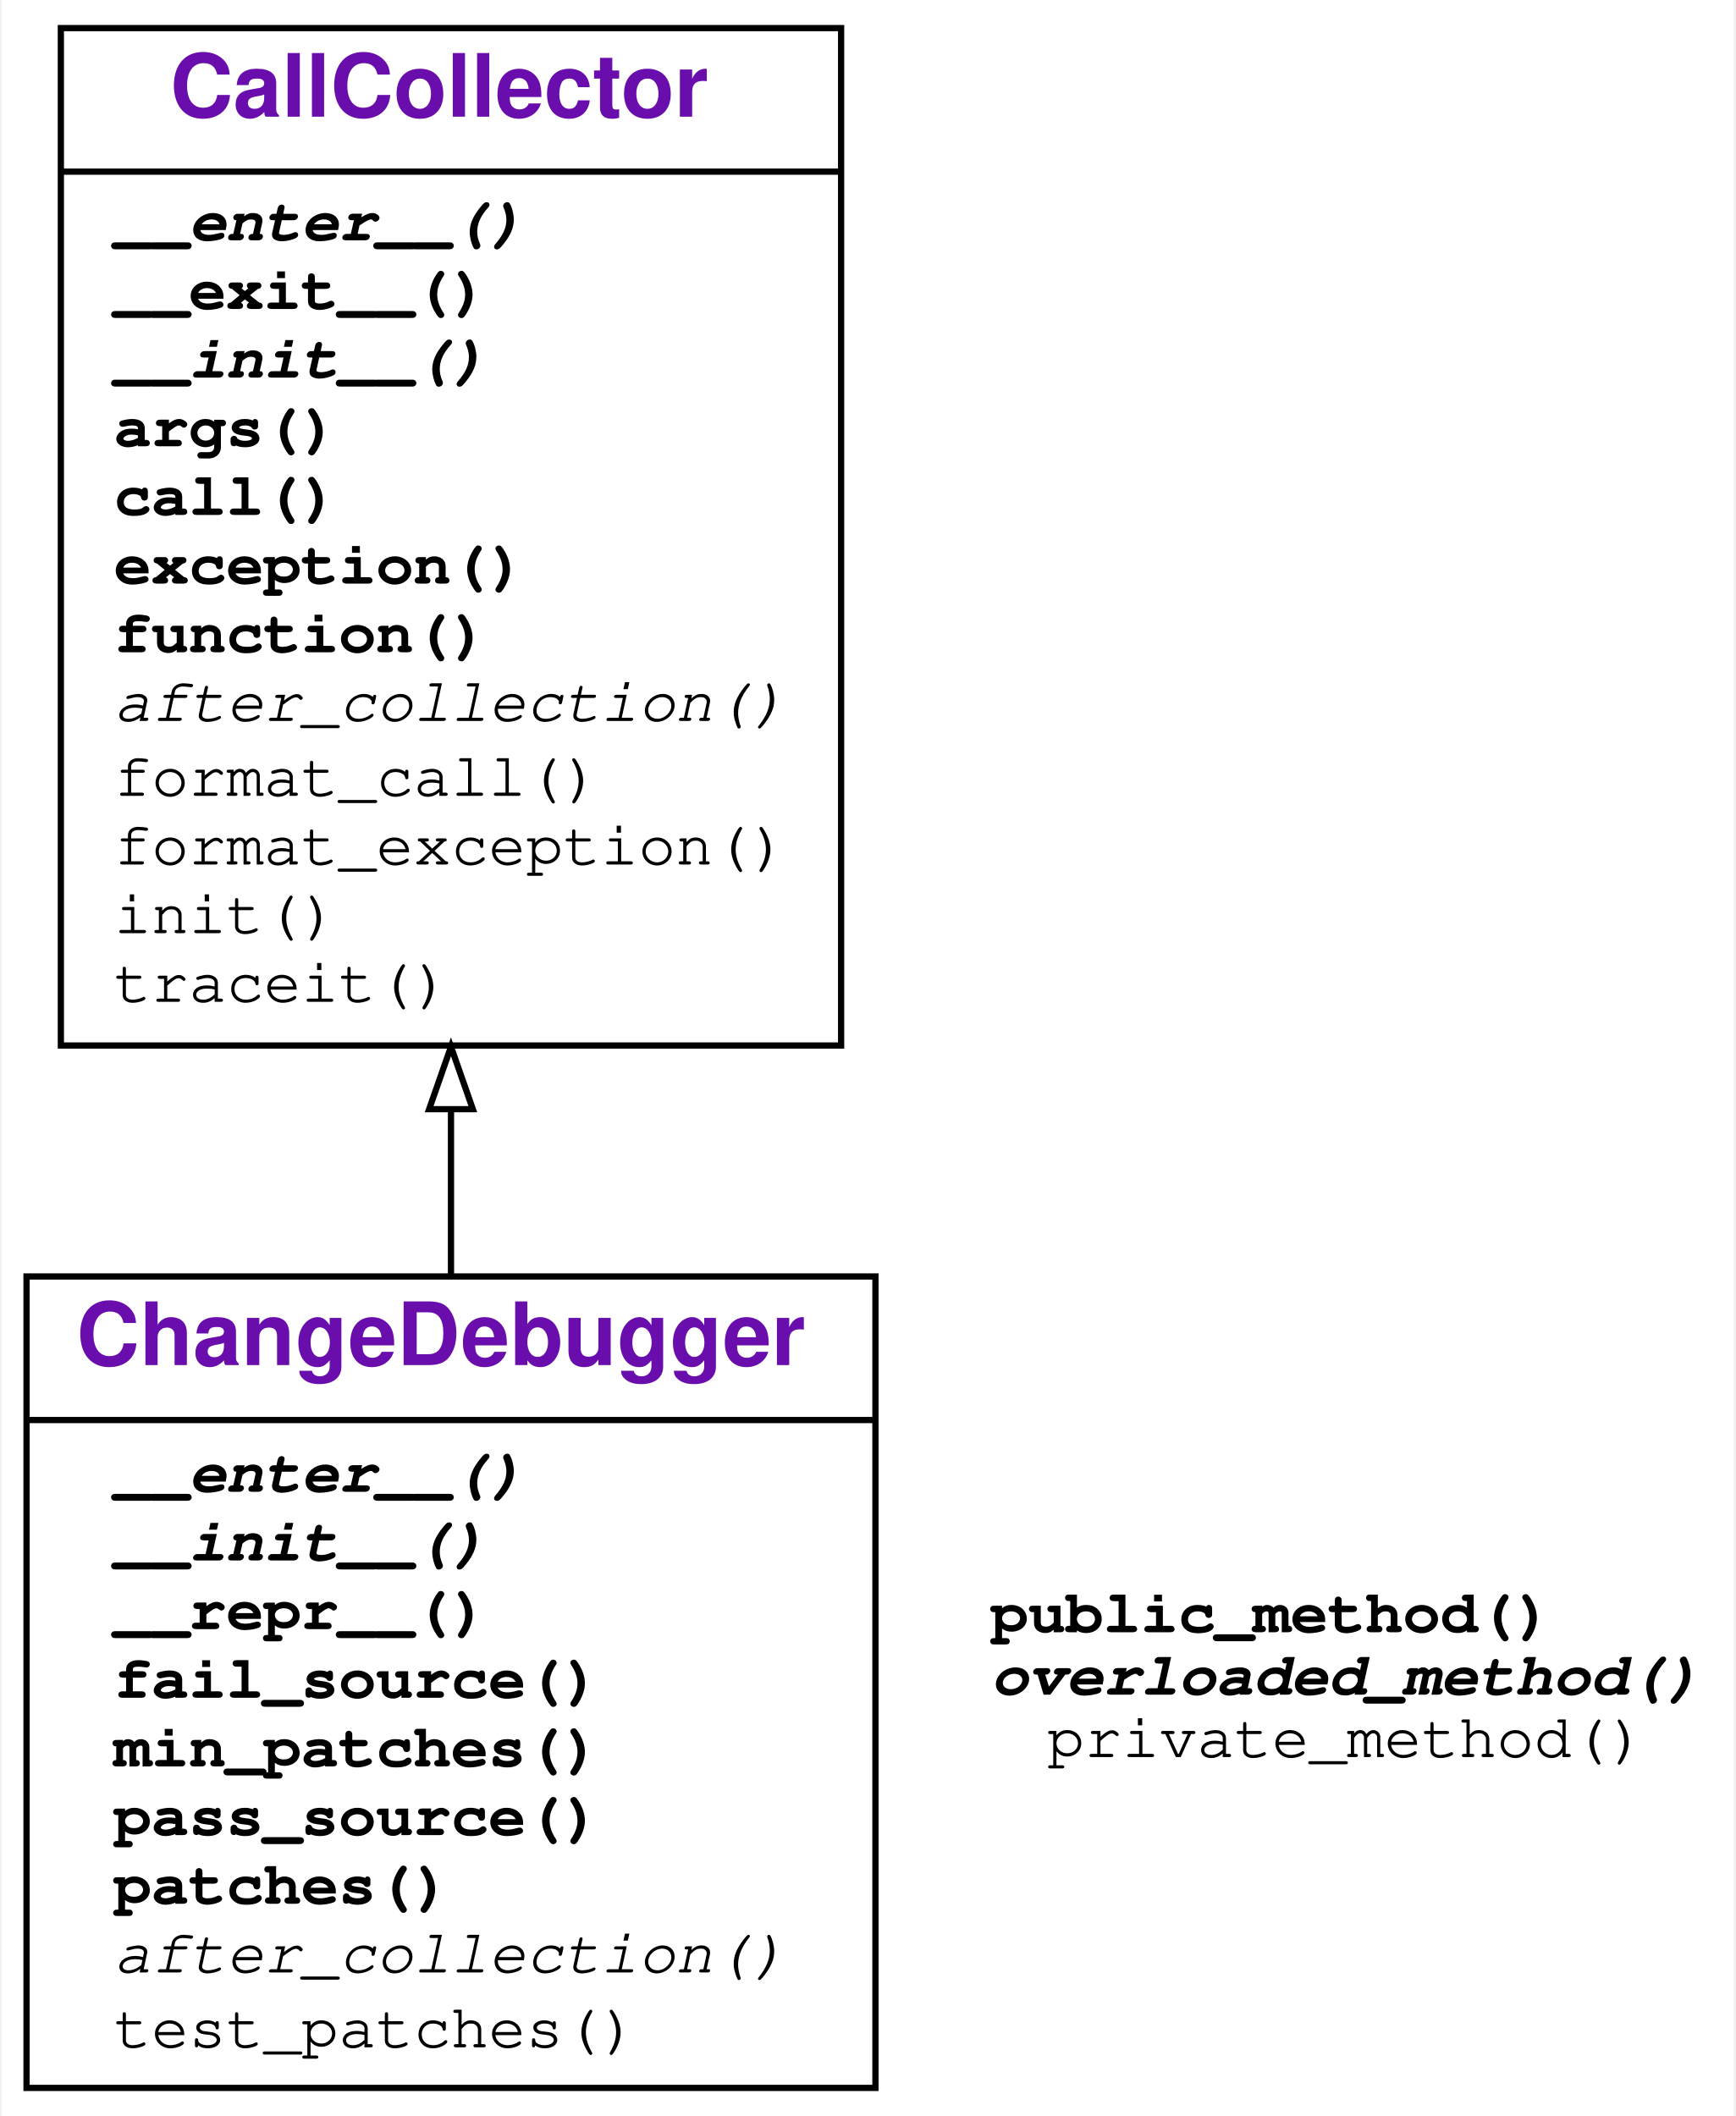
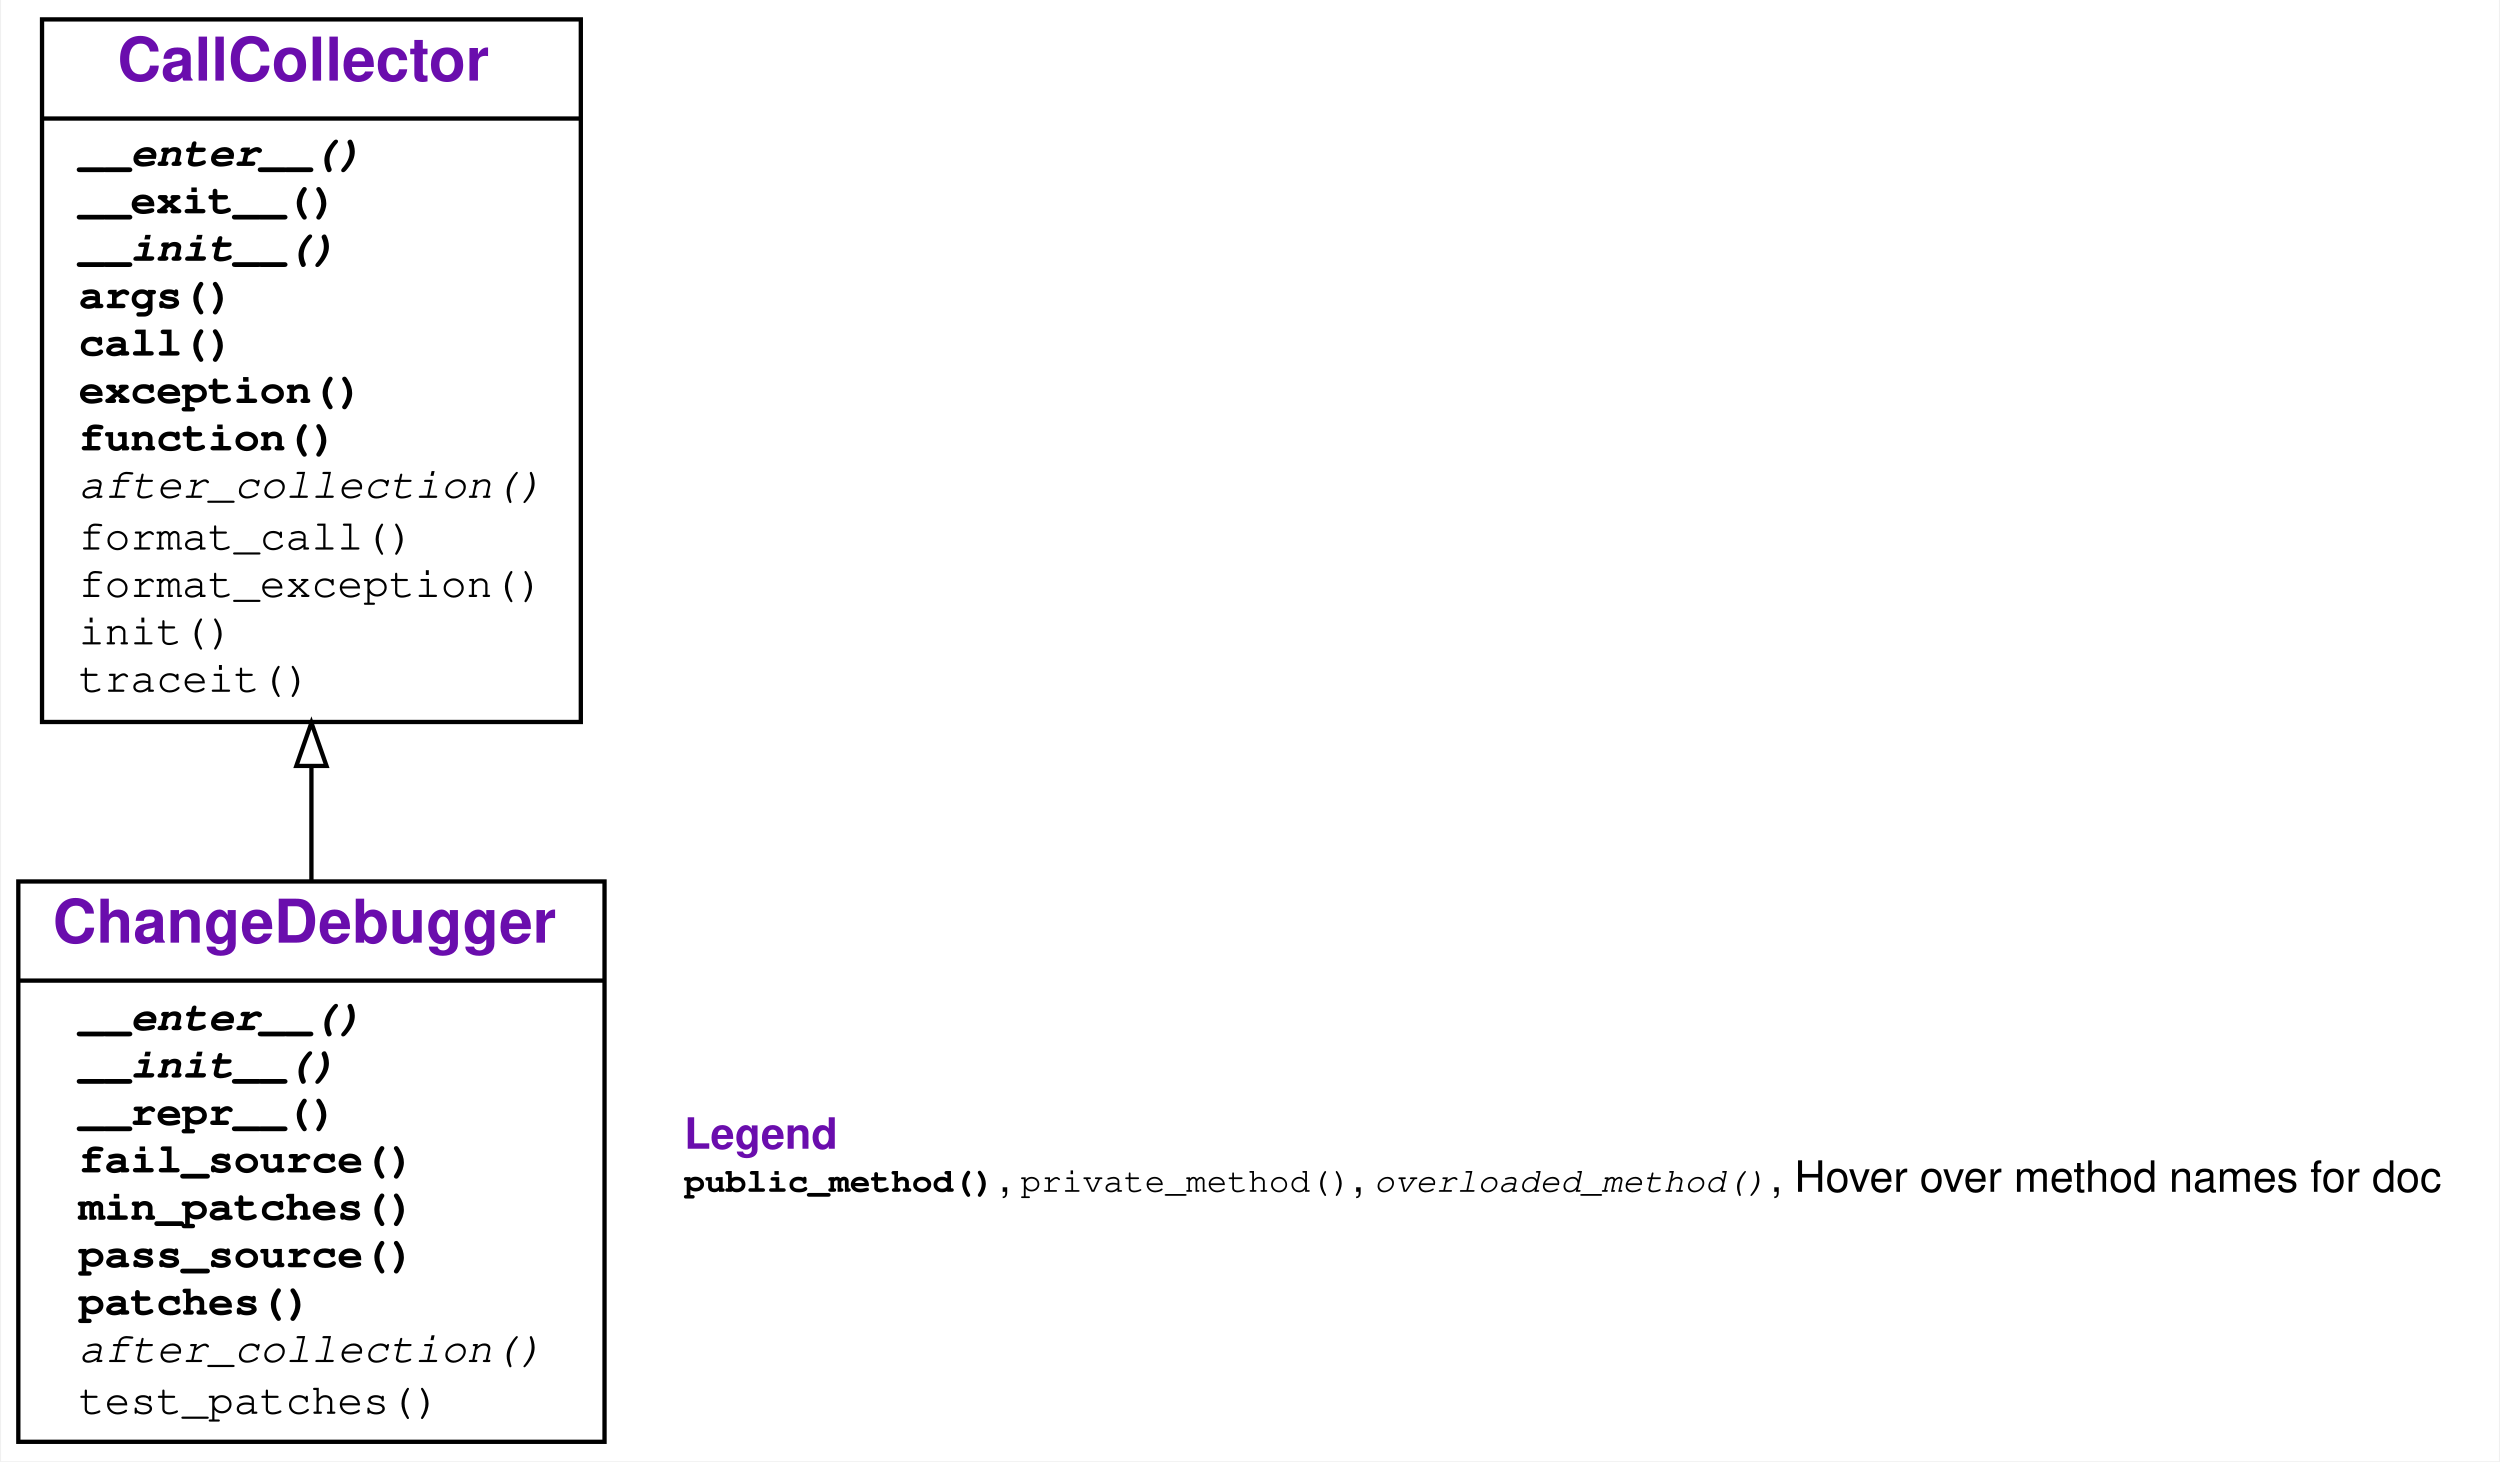
- <svg xmlns="http://www.w3.org/2000/svg" xmlns:xlink="http://www.w3.org/1999/xlink" width="278pt" height="339pt" viewBox="0.00 0.00 277.50 339.00">
+ <svg xmlns="http://www.w3.org/2000/svg" xmlns:xlink="http://www.w3.org/1999/xlink" width="580pt" height="339pt" viewBox="0.00 0.00 579.50 339.00">
  <g id="graph0" class="graph" transform="scale(1 1) rotate(0) translate(4 335)">
    <g id="a_graph0">
      <a xlink:title="ChangeDebugger class hierarchy">
-         <polygon fill="#ffffff" stroke="transparent" points="-4,4 -4,-335 273.5,-335 273.5,4 -4,4" />
+         <polygon fill="#ffffff" stroke="transparent" points="-4,4 -4,-335 575.5,-335 575.5,4 -4,4" />
      </a>
    </g>
    <g id="node1" class="node">
      <g id="a_node1">
        <a xlink:href="#" xlink:title="class ChangeDebugger">
          <polygon fill="none" stroke="#000000" points="0,-.5 0,-130.5 136,-130.5 136,-.5 0,-.5" />
          <text text-anchor="start" x="8" y="-116.3" font-family="Raleway, Helvetica, Arial, sans-serif" font-weight="bold" font-size="14.00" fill="#6a0dad">ChangeDebugger</text>
          <polyline fill="none" stroke="#000000" points="0,-107.5 136,-107.5 " />
          <g id="a_node1_0">
            <a xlink:href="#" xlink:title="ChangeDebugger">
              <g id="a_node1_1">
                <a xlink:href="#" xlink:title="__enter__(self):&#10;    Called at begin of a `with` block. Checks if current source fails.">
                  <text text-anchor="start" x="14" y="-96" font-family="'Fira Mono', 'Source Code Pro', 'Courier', monospace" font-weight="bold" font-style="italic" font-size="10.00" fill="#000000">__enter__()</text>
                </a>
              </g>
              <g id="a_node1_2">
                <a xlink:href="#" xlink:title="__init__(self, pass_source, fail_source, **ddargs):&#10;    Constructor. Takes a passing source file (`pass_source`)&#10;    and a failing source file (`fail_source`).&#10;    Additional arguments are passed to `DeltaDebugger` constructor.&#10;    ">
                  <text text-anchor="start" x="14" y="-85" font-family="'Fira Mono', 'Source Code Pro', 'Courier', monospace" font-weight="bold" font-style="italic" font-size="10.00" fill="#000000">__init__()</text>
                </a>
              </g>
              <g id="a_node1_3">
                <a xlink:href="#" xlink:title="__repr__(self):&#10;    Return readable list of minimal patches">
                  <text text-anchor="start" x="14" y="-74" font-family="'Fira Mono', 'Source Code Pro', 'Courier', monospace" font-weight="bold" font-size="10.00" fill="#000000">__repr__()</text>
                </a>
              </g>
              <g id="a_node1_4">
                <a xlink:href="#" xlink:title="fail_source(self):&#10;    Return the failing source file.">
                  <text text-anchor="start" x="14" y="-63" font-family="'Fira Mono', 'Source Code Pro', 'Courier', monospace" font-weight="bold" font-size="10.00" fill="#000000">fail_source()</text>
                </a>
              </g>
              <g id="a_node1_5">
                <a xlink:href="#" xlink:title="min_patches(self):&#10;    Compute a minimal set of patches.">
                  <text text-anchor="start" x="14" y="-52" font-family="'Fira Mono', 'Source Code Pro', 'Courier', monospace" font-weight="bold" font-size="10.00" fill="#000000">min_patches()</text>
                </a>
              </g>
              <g id="a_node1_6">
                <a xlink:href="#" xlink:title="pass_source(self):&#10;    Return the passing source file.">
                  <text text-anchor="start" x="14" y="-41" font-family="'Fira Mono', 'Source Code Pro', 'Courier', monospace" font-weight="bold" font-size="10.00" fill="#000000">pass_source()</text>
                </a>
              </g>
              <g id="a_node1_7">
                <a xlink:href="#" xlink:title="patches(self):&#10;    Return the diff between passing and failing source files.">
                  <text text-anchor="start" x="14" y="-30" font-family="'Fira Mono', 'Source Code Pro', 'Courier', monospace" font-weight="bold" font-size="10.00" fill="#000000">patches()</text>
                </a>
              </g>
              <g id="a_node1_8">
                <a xlink:href="#" xlink:title="after_collection(self):&#10;    Diagnostics.">
                  <text text-anchor="start" x="14" y="-19" font-family="'Fira Mono', 'Source Code Pro', 'Courier', monospace" font-style="italic" font-size="10.00" fill="#000000">after_collection()</text>
                </a>
              </g>
              <g id="a_node1_9">
                <a xlink:href="#" xlink:title="test_patches(self, patches)">
                  <text text-anchor="start" x="14" y="-7" font-family="'Fira Mono', 'Source Code Pro', 'Courier', monospace" font-size="10.00" fill="#000000">test_patches()</text>
                </a>
              </g>
            </a>
          </g>
        </a>
      </g>
    </g>
    <g id="node2" class="node">
      <g id="a_node2">
        <a xlink:href="DeltaDebugger.ipynb" xlink:title="class CallCollector">
          <polygon fill="none" stroke="#000000" points="5.5,-167.5 5.5,-330.5 130.5,-330.5 130.5,-167.5 5.5,-167.5" />
          <text text-anchor="start" x="23" y="-316.3" font-family="Raleway, Helvetica, Arial, sans-serif" font-weight="bold" font-size="14.00" fill="#6a0dad">CallCollector</text>
          <polyline fill="none" stroke="#000000" points="5.5,-307.5 130.5,-307.5 " />
          <g id="a_node2_10">
            <a xlink:href="#" xlink:title="CallCollector">
              <g id="a_node2_11">
                <a xlink:href="DeltaDebugger.ipynb" xlink:title="__enter__(self):&#10;    Called at begin of `with` block. Turn tracing on.">
                  <text text-anchor="start" x="14" y="-296.5" font-family="'Fira Mono', 'Source Code Pro', 'Courier', monospace" font-weight="bold" font-style="italic" font-size="10.00" fill="#000000">__enter__()</text>
                </a>
              </g>
              <g id="a_node2_12">
                <a xlink:href="DeltaDebugger.ipynb" xlink:title="__exit__(self, exc_type, exc_value, traceback):&#10;    Called at end of `with` block. Turn tracing off.">
                  <text text-anchor="start" x="14" y="-285.5" font-family="'Fira Mono', 'Source Code Pro', 'Courier', monospace" font-weight="bold" font-size="10.00" fill="#000000">__exit__()</text>
                </a>
              </g>
              <g id="a_node2_13">
                <a xlink:href="DeltaDebugger.ipynb" xlink:title="__init__(self):&#10;    Initialize collector">
                  <text text-anchor="start" x="14" y="-274.5" font-family="'Fira Mono', 'Source Code Pro', 'Courier', monospace" font-weight="bold" font-style="italic" font-size="10.00" fill="#000000">__init__()</text>
                </a>
              </g>
              <g id="a_node2_14">
                <a xlink:href="DeltaDebugger.ipynb" xlink:title="args(self):&#10;    Return the dictionary of collected arguments.">
                  <text text-anchor="start" x="14" y="-263.5" font-family="'Fira Mono', 'Source Code Pro', 'Courier', monospace" font-weight="bold" font-size="10.00" fill="#000000">args()</text>
                </a>
              </g>
              <g id="a_node2_15">
                <a xlink:href="DeltaDebugger.ipynb" xlink:title="call(self, new_args={}):&#10;    Call collected function. If new_args is given,&#10;    override arguments from its {var: value} entries.">
                  <text text-anchor="start" x="14" y="-252.5" font-family="'Fira Mono', 'Source Code Pro', 'Courier', monospace" font-weight="bold" font-size="10.00" fill="#000000">call()</text>
                </a>
              </g>
              <g id="a_node2_16">
                <a xlink:href="DeltaDebugger.ipynb" xlink:title="exception(self):&#10;    Return the exception produced.">
                  <text text-anchor="start" x="14" y="-241.5" font-family="'Fira Mono', 'Source Code Pro', 'Courier', monospace" font-weight="bold" font-size="10.00" fill="#000000">exception()</text>
                </a>
              </g>
              <g id="a_node2_17">
                <a xlink:href="DeltaDebugger.ipynb" xlink:title="function(self):&#10;    Return the function called.">
                  <text text-anchor="start" x="14" y="-230.5" font-family="'Fira Mono', 'Source Code Pro', 'Courier', monospace" font-weight="bold" font-size="10.00" fill="#000000">function()</text>
                </a>
              </g>
              <g id="a_node2_18">
                <a xlink:href="DeltaDebugger.ipynb" xlink:title="after_collection(self):&#10;    Called after collection. To be defined in subclasses.">
                  <text text-anchor="start" x="14" y="-219.5" font-family="'Fira Mono', 'Source Code Pro', 'Courier', monospace" font-style="italic" font-size="10.00" fill="#000000">after_collection()</text>
                </a>
              </g>
              <g id="a_node2_19">
                <a xlink:href="DeltaDebugger.ipynb" xlink:title="format_call(self, args=None):&#10;    Return a string representing a call of the function with given args.">
                  <text text-anchor="start" x="14" y="-207.5" font-family="'Fira Mono', 'Source Code Pro', 'Courier', monospace" font-size="10.00" fill="#000000">format_call()</text>
                </a>
              </g>
              <g id="a_node2_20">
                <a xlink:href="DeltaDebugger.ipynb" xlink:title="format_exception(self, exc=None):&#10;    Return a string representing the given exception.">
                  <text text-anchor="start" x="14" y="-196.5" font-family="'Fira Mono', 'Source Code Pro', 'Courier', monospace" font-size="10.00" fill="#000000">format_exception()</text>
                </a>
              </g>
              <g id="a_node2_21">
                <a xlink:href="DeltaDebugger.ipynb" xlink:title="init(self):&#10;    Reset for new collection.">
                  <text text-anchor="start" x="14" y="-185.5" font-family="'Fira Mono', 'Source Code Pro', 'Courier', monospace" font-size="10.00" fill="#000000">init()</text>
                </a>
              </g>
              <g id="a_node2_22">
                <a xlink:href="DeltaDebugger.ipynb" xlink:title="traceit(self, frame, event, arg):&#10;    Tracing function. Collect first call, then turn tracing off.">
                  <text text-anchor="start" x="14" y="-174.5" font-family="'Fira Mono', 'Source Code Pro', 'Courier', monospace" font-size="10.00" fill="#000000">traceit()</text>
                </a>
              </g>
            </a>
          </g>
        </a>
      </g>
    </g>
    <g id="edge1" class="edge">
      <path fill="none" stroke="#000000" d="M68,-130.712C68,-139.319 68,-148.268 68,-157.216" />
      <polygon fill="none" stroke="#000000" points="64.5,-157.302 68,-167.302 71.5,-157.302 64.5,-157.302" />
    </g>
    <g id="node3" class="node">
-       <text text-anchor="start" x="154.5" y="-73.5" font-family="'Fira Mono', 'Source Code Pro', 'Courier', monospace" font-weight="bold" font-size="10.00" fill="#000000">public_method()</text>
-       <text text-anchor="start" x="154.5" y="-63.5" font-family="'Fira Mono', 'Source Code Pro', 'Courier', monospace" font-weight="bold" font-style="italic" font-size="10.00" fill="#000000">overloaded_method()</text>
-       <text text-anchor="start" x="163.5" y="-53.5" font-family="'Fira Mono', 'Source Code Pro', 'Courier', monospace" font-size="10.00" fill="#000000">private_method()</text>
+       <text text-anchor="start" x="154.5" y="-68.5" font-family="Raleway, Helvetica, Arial, sans-serif" font-weight="bold" font-size="10.00" fill="#6a0dad">Legend</text>
+       <text text-anchor="start" x="154.5" y="-58.5" font-family="'Fira Mono', 'Source Code Pro', 'Courier', monospace" font-weight="bold" font-size="8.00" fill="#000000">public_method()</text>
+       <text text-anchor="start" x="227.5" y="-58.5" font-family="Raleway, Helvetica, Arial, sans-serif" font-size="10.00" fill="#000000">, </text>
+       <text text-anchor="start" x="232.5" y="-58.5" font-family="'Fira Mono', 'Source Code Pro', 'Courier', monospace" font-size="8.00" fill="#000000">private_method()</text>
+       <text text-anchor="start" x="309.5" y="-58.5" font-family="Raleway, Helvetica, Arial, sans-serif" font-size="10.00" fill="#000000">, </text>
+       <text text-anchor="start" x="314.5" y="-58.5" font-family="'Fira Mono', 'Source Code Pro', 'Courier', monospace" font-style="italic" font-size="8.00" fill="#000000">overloaded_method()</text>
+       <text text-anchor="start" x="406.5" y="-58.5" font-family="Raleway, Helvetica, Arial, sans-serif" font-size="10.00" fill="#000000">, Hover over method names for doc</text>
    </g>
  </g>
</svg>
